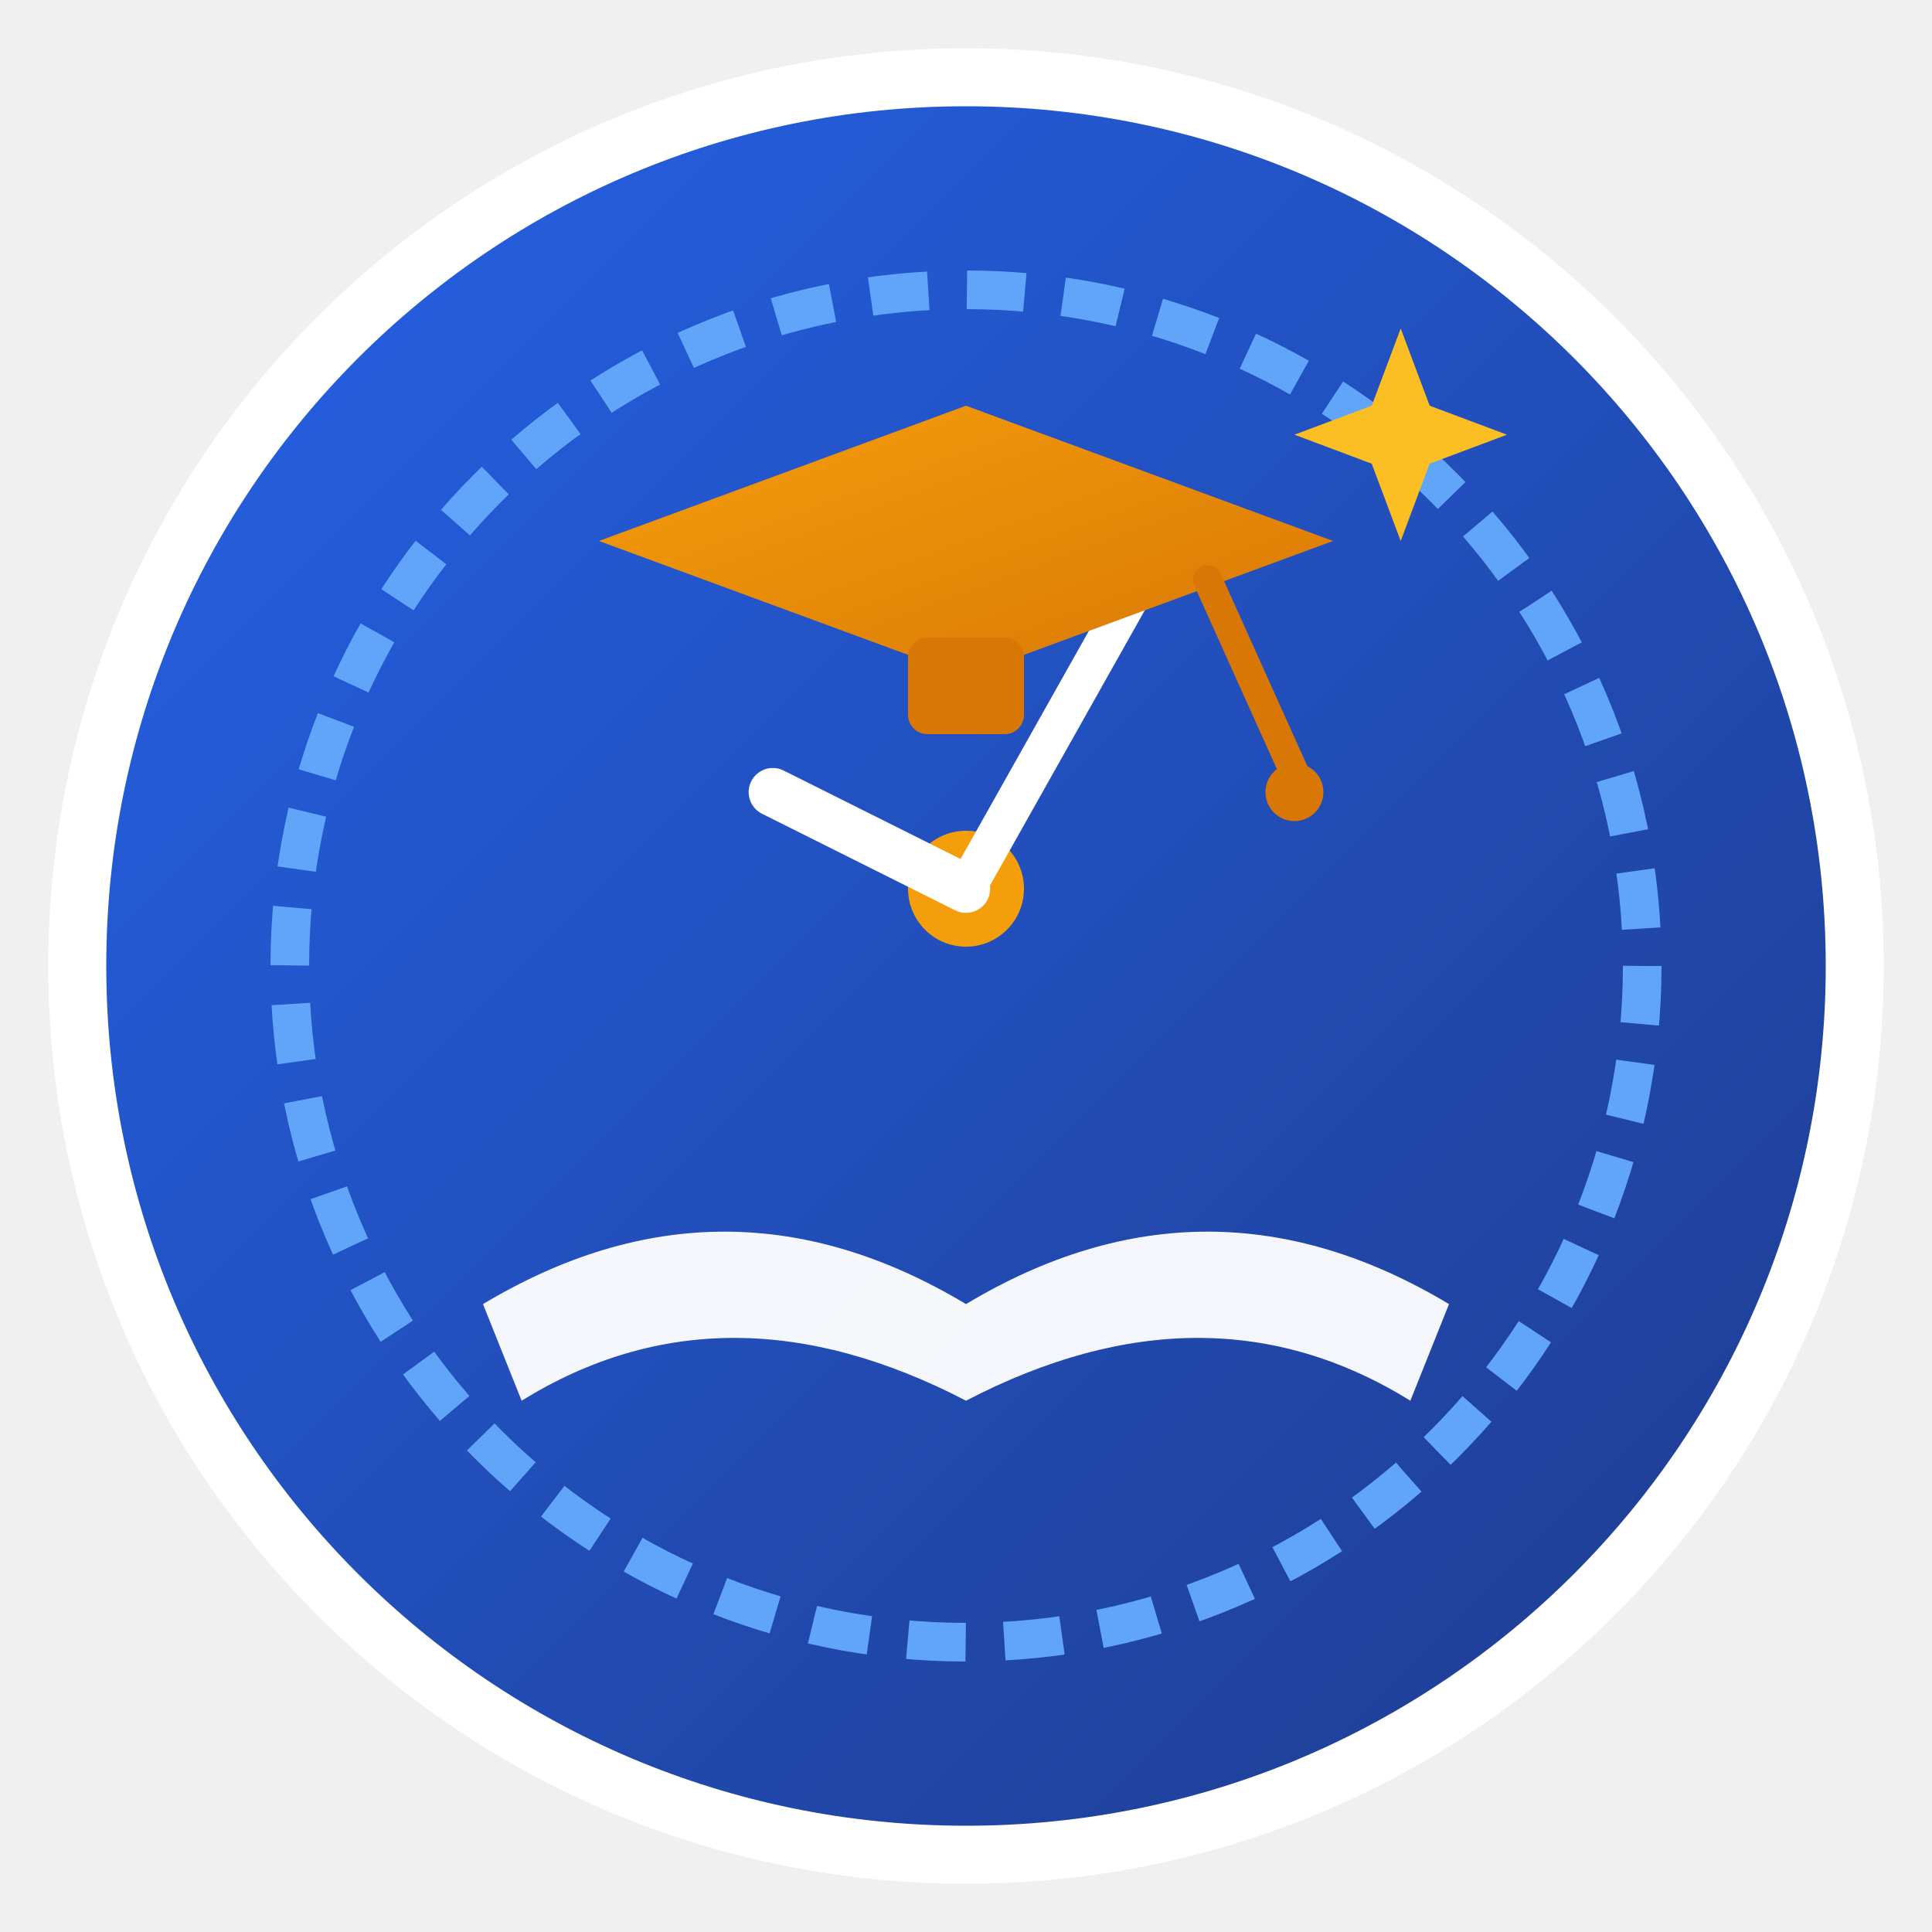
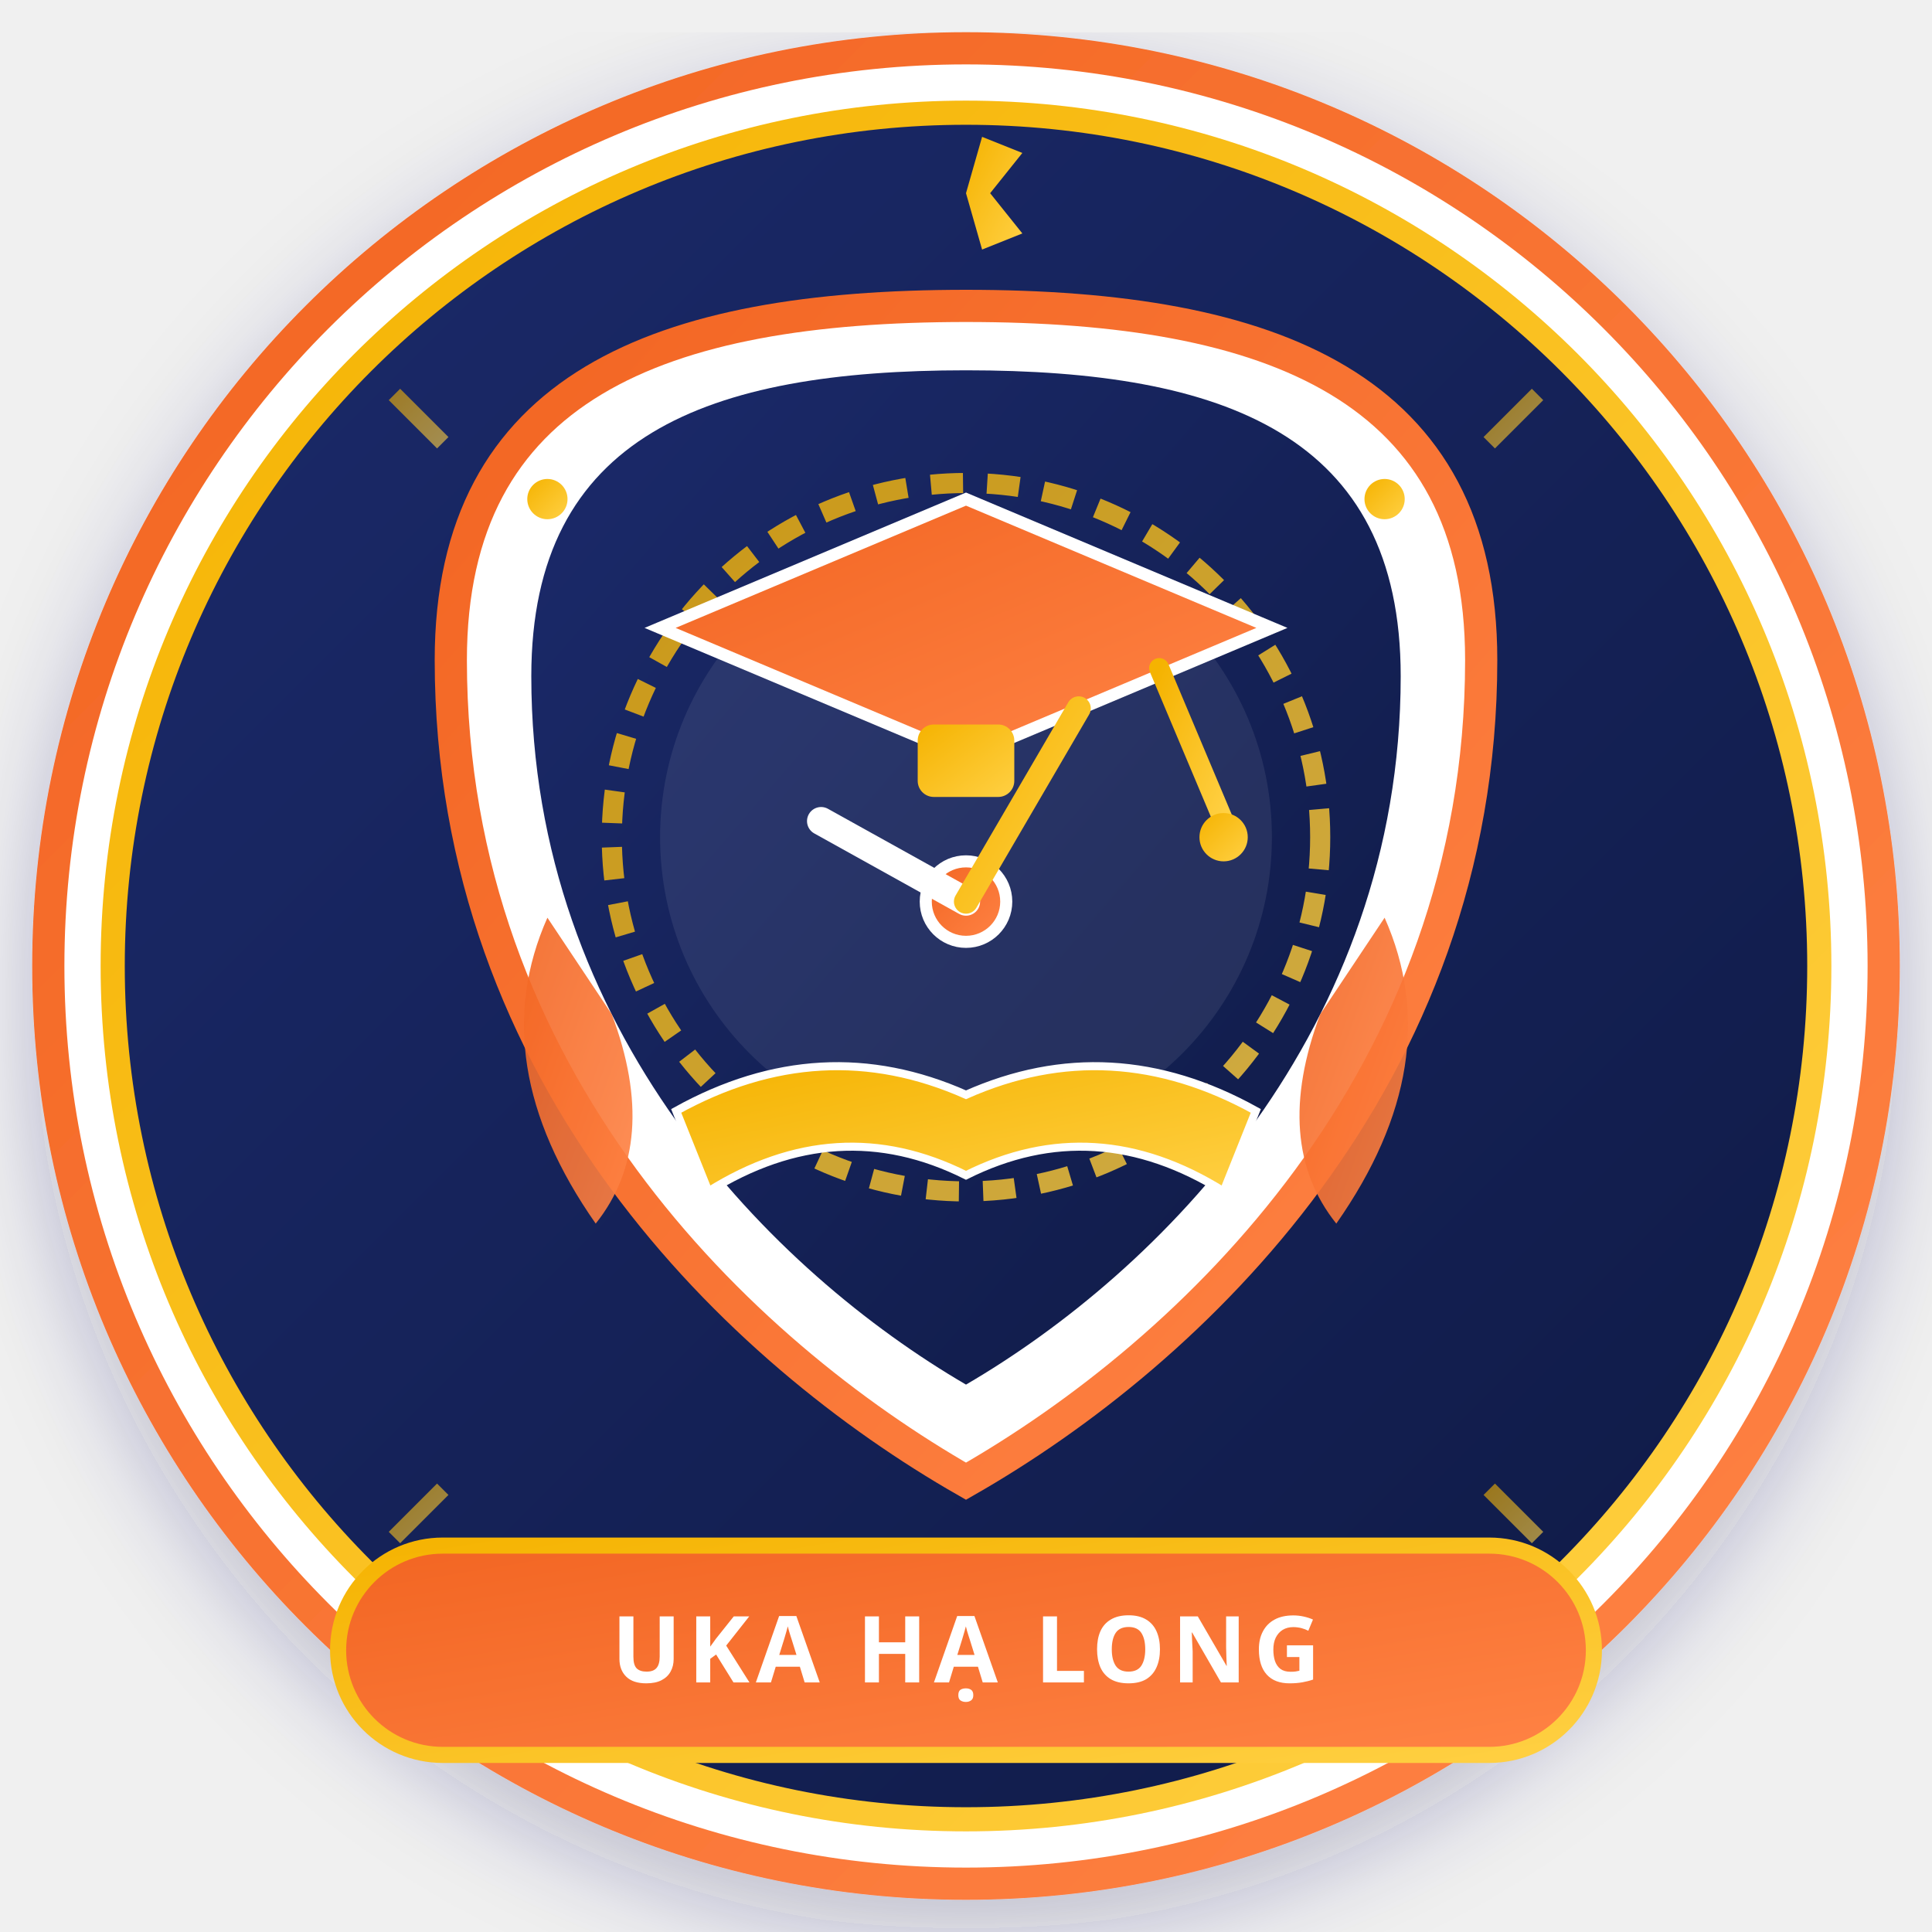
- <svg xmlns="http://www.w3.org/2000/svg" viewBox="0 0 200 200" width="100%" height="100%">
+ <svg xmlns="http://www.w3.org/2000/svg" viewBox="0 0 240 240" width="100%" height="100%">
  <defs>
-     <linearGradient id="grad1" x1="0%" y1="0%" x2="100%" y2="100%">
-       <stop offset="0%" style="stop-color:#2563eb;stop-opacity:1" />
-       <stop offset="100%" style="stop-color:#1e3a8a;stop-opacity:1" />
+     <linearGradient id="ukaNavy" x1="0%" y1="0%" x2="100%" y2="100%">
+       <stop offset="0%" stop-color="#1B2A6B" />
+       <stop offset="100%" stop-color="#0F1A45" />
    </linearGradient>
-     <linearGradient id="goldGrad" x1="0%" y1="0%" x2="100%" y2="100%">
-       <stop offset="0%" style="stop-color:#f59e0b;stop-opacity:1" />
-       <stop offset="100%" style="stop-color:#d97706;stop-opacity:1" />
+     <linearGradient id="ukaOrange" x1="0%" y1="0%" x2="100%" y2="100%">
+       <stop offset="0%" stop-color="#F26522" />
+       <stop offset="100%" stop-color="#FF8345" />
    </linearGradient>
+     <linearGradient id="ukaGold" x1="0%" y1="0%" x2="100%" y2="100%">
+       <stop offset="0%" stop-color="#F5B301" />
+       <stop offset="100%" stop-color="#FFD043" />
+     </linearGradient>
+     <filter id="subtleShadow" x="-10%" y="-10%" width="120%" height="120%">
+       <feDropShadow dx="0" dy="4" stdDeviation="6" flood-color="#1B2A6B" flood-opacity="0.25" />
+     </filter>
  </defs>
-   <circle cx="100" cy="100" r="92" fill="url(#grad1)" stroke="#ffffff" stroke-width="6" />
-   <circle cx="100" cy="100" r="70" fill="none" stroke="#60a5fa" stroke-width="4" stroke-dasharray="6,4" />
-   <path d="M50,135 Q75,120 100,135 Q125,120 150,135 L146,145 Q125,132 100,145 Q75,132 54,145 Z" fill="#ffffff" opacity="0.95" />
-   <circle cx="100" cy="92" r="6" fill="#f59e0b" />
-   <line x1="100" y1="92" x2="80" y2="82" stroke="#ffffff" stroke-width="5" stroke-linecap="round" />
-   <line x1="100" y1="92" x2="118" y2="60" stroke="#ffffff" stroke-width="4" stroke-linecap="round" />
-   <polygon points="100,42 62,56 100,70 138,56" fill="url(#goldGrad)" />
-   <rect x="94" y="66" width="12" height="10" fill="#d97706" rx="2" />
-   <path d="M125,60 L134,80" stroke="#d97706" stroke-width="3" stroke-linecap="round" />
-   <circle cx="134" cy="82" r="3" fill="#d97706" />
-   <path d="M142,42 L145,34 L148,42 L156,45 L148,48 L145,56 L142,48 L134,45 Z" fill="#fbbf24" />
+   <circle cx="120" cy="120" r="114" fill="#FFFFFF" stroke="url(#ukaOrange)" stroke-width="4" filter="url(#subtleShadow)" />
+   <circle cx="120" cy="120" r="106" fill="url(#ukaNavy)" stroke="url(#ukaGold)" stroke-width="3" />
+   <g stroke="url(#ukaGold)" stroke-width="2" opacity="0.6">
+     <line x1="120" y1="20" x2="120" y2="28" />
+     <line x1="120" y1="212" x2="120" y2="220" />
+     <line x1="20" y1="120" x2="28" y2="120" />
+     <line x1="212" y1="120" x2="220" y2="120" />
+     <line x1="49" y1="49" x2="55" y2="55" />
+     <line x1="185" y1="185" x2="191" y2="191" />
+     <line x1="49" y1="191" x2="55" y2="185" />
+     <line x1="185" y1="55" x2="191" y2="49" />
+   </g>
+   <path d="M120 38 C158 38 184 48 184 82 C184 134 148 168 120 184 C92 168 56 134 56 82 C56 48 82 38 120 38 Z" fill="#FFFFFF" stroke="url(#ukaOrange)" stroke-width="4" />
+   <path d="M120 46 C152 46 174 54 174 84 C174 128 144 158 120 172 C96 158 66 128 66 84 C66 54 88 46 120 46 Z" fill="url(#ukaNavy)" />
+   <circle cx="120" cy="104" r="44" fill="none" stroke="url(#ukaGold)" stroke-width="2.5" stroke-dasharray="4,3" opacity="0.8" />
+   <circle cx="120" cy="104" r="38" fill="#FFFFFF" opacity="0.08" />
+   <polygon points="120,62 82,78 120,94 158,78" fill="url(#ukaOrange)" stroke="#FFFFFF" stroke-width="1.5" />
+   <rect x="114" y="90" width="12" height="9" fill="url(#ukaGold)" rx="2" />
+   <path d="M144,83 L152,102" stroke="url(#ukaGold)" stroke-width="2.5" stroke-linecap="round" />
+   <circle cx="152" cy="104" r="3" fill="url(#ukaGold)" />
+   <circle cx="120" cy="112" r="5" fill="url(#ukaOrange)" stroke="#FFFFFF" stroke-width="1.5" />
+   <line x1="120" y1="112" x2="102" y2="102" stroke="#FFFFFF" stroke-width="3.5" stroke-linecap="round" />
+   <line x1="120" y1="112" x2="134" y2="88" stroke="url(#ukaGold)" stroke-width="3" stroke-linecap="round" />
+   <path d="M84 138 Q102 128 120 136 Q138 128 156 138 L152 148 Q136 138 120 146 Q104 138 88 148 Z" fill="url(#ukaGold)" stroke="#FFFFFF" stroke-width="1" />
+   <path d="M68 114 Q60 132 74 152 Q82 142 76 126 Z" fill="url(#ukaOrange)" opacity="0.9" />
+   <path d="M172 114 Q180 132 166 152 Q158 142 164 126 Z" fill="url(#ukaOrange)" opacity="0.9" />
+   <g transform="translate(0, 8)">
+     <rect x="42" y="184" width="156" height="26" rx="13" fill="url(#ukaOrange)" stroke="url(#ukaGold)" stroke-width="2" />
+     <text x="120" y="201" font-family="'Be Vietnam Pro', system-ui, sans-serif" font-size="11.5" font-weight="800" fill="#FFFFFF" text-anchor="middle" letter-spacing="0.8">
+       UKA HẠ LONG
+     </text>
+   </g>
+   <polygon points="120,24 122,17 127,19 123,24 127,29 122,31" fill="url(#ukaGold)" />
+   <circle cx="68" cy="62" r="2.5" fill="url(#ukaGold)" />
+   <circle cx="172" cy="62" r="2.5" fill="url(#ukaGold)" />
</svg>
